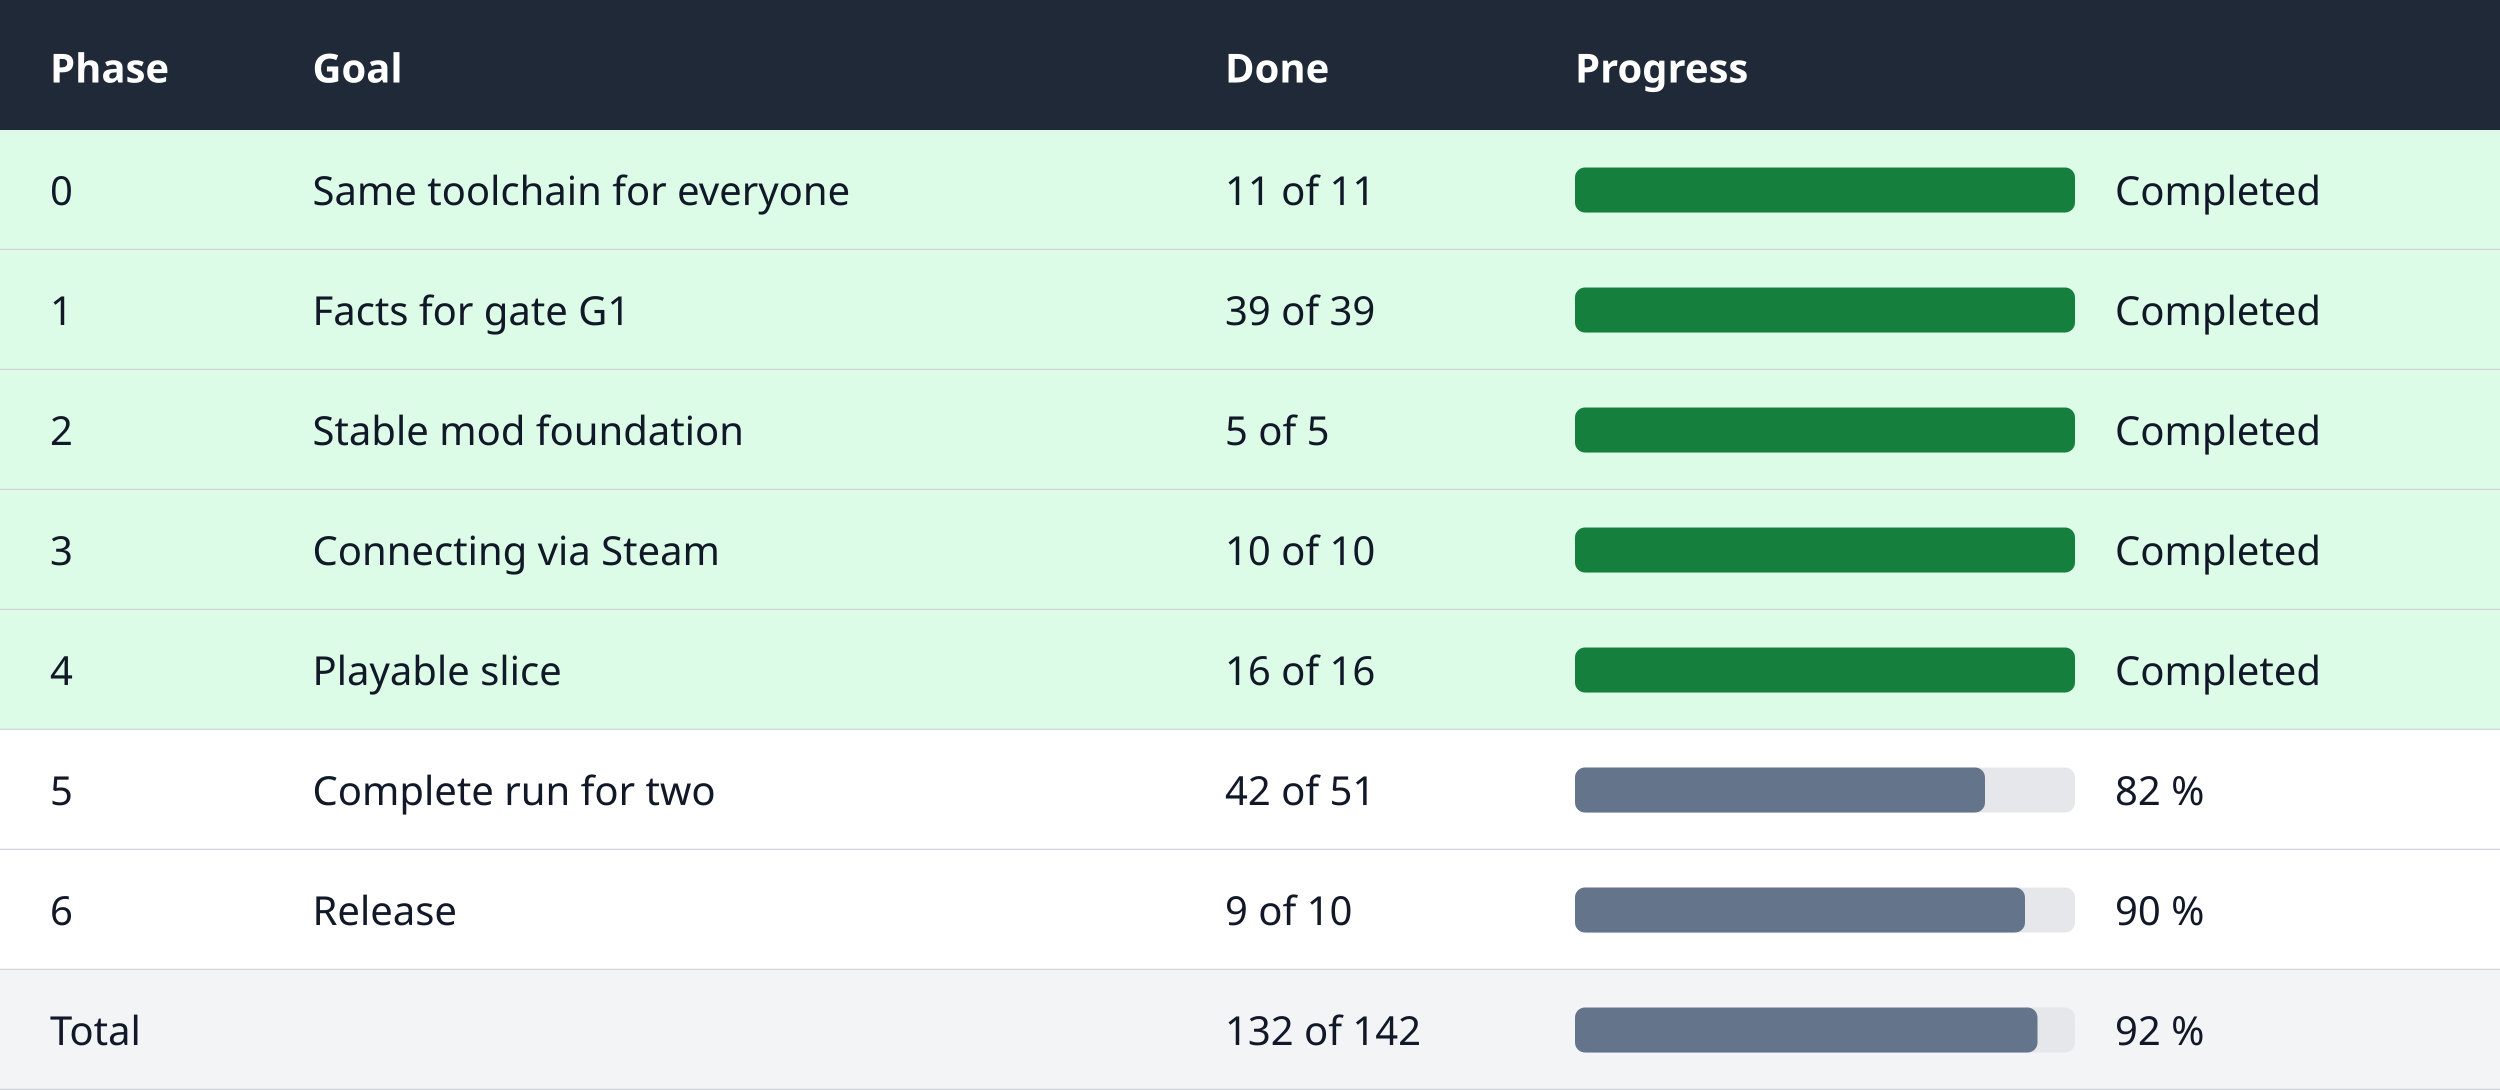
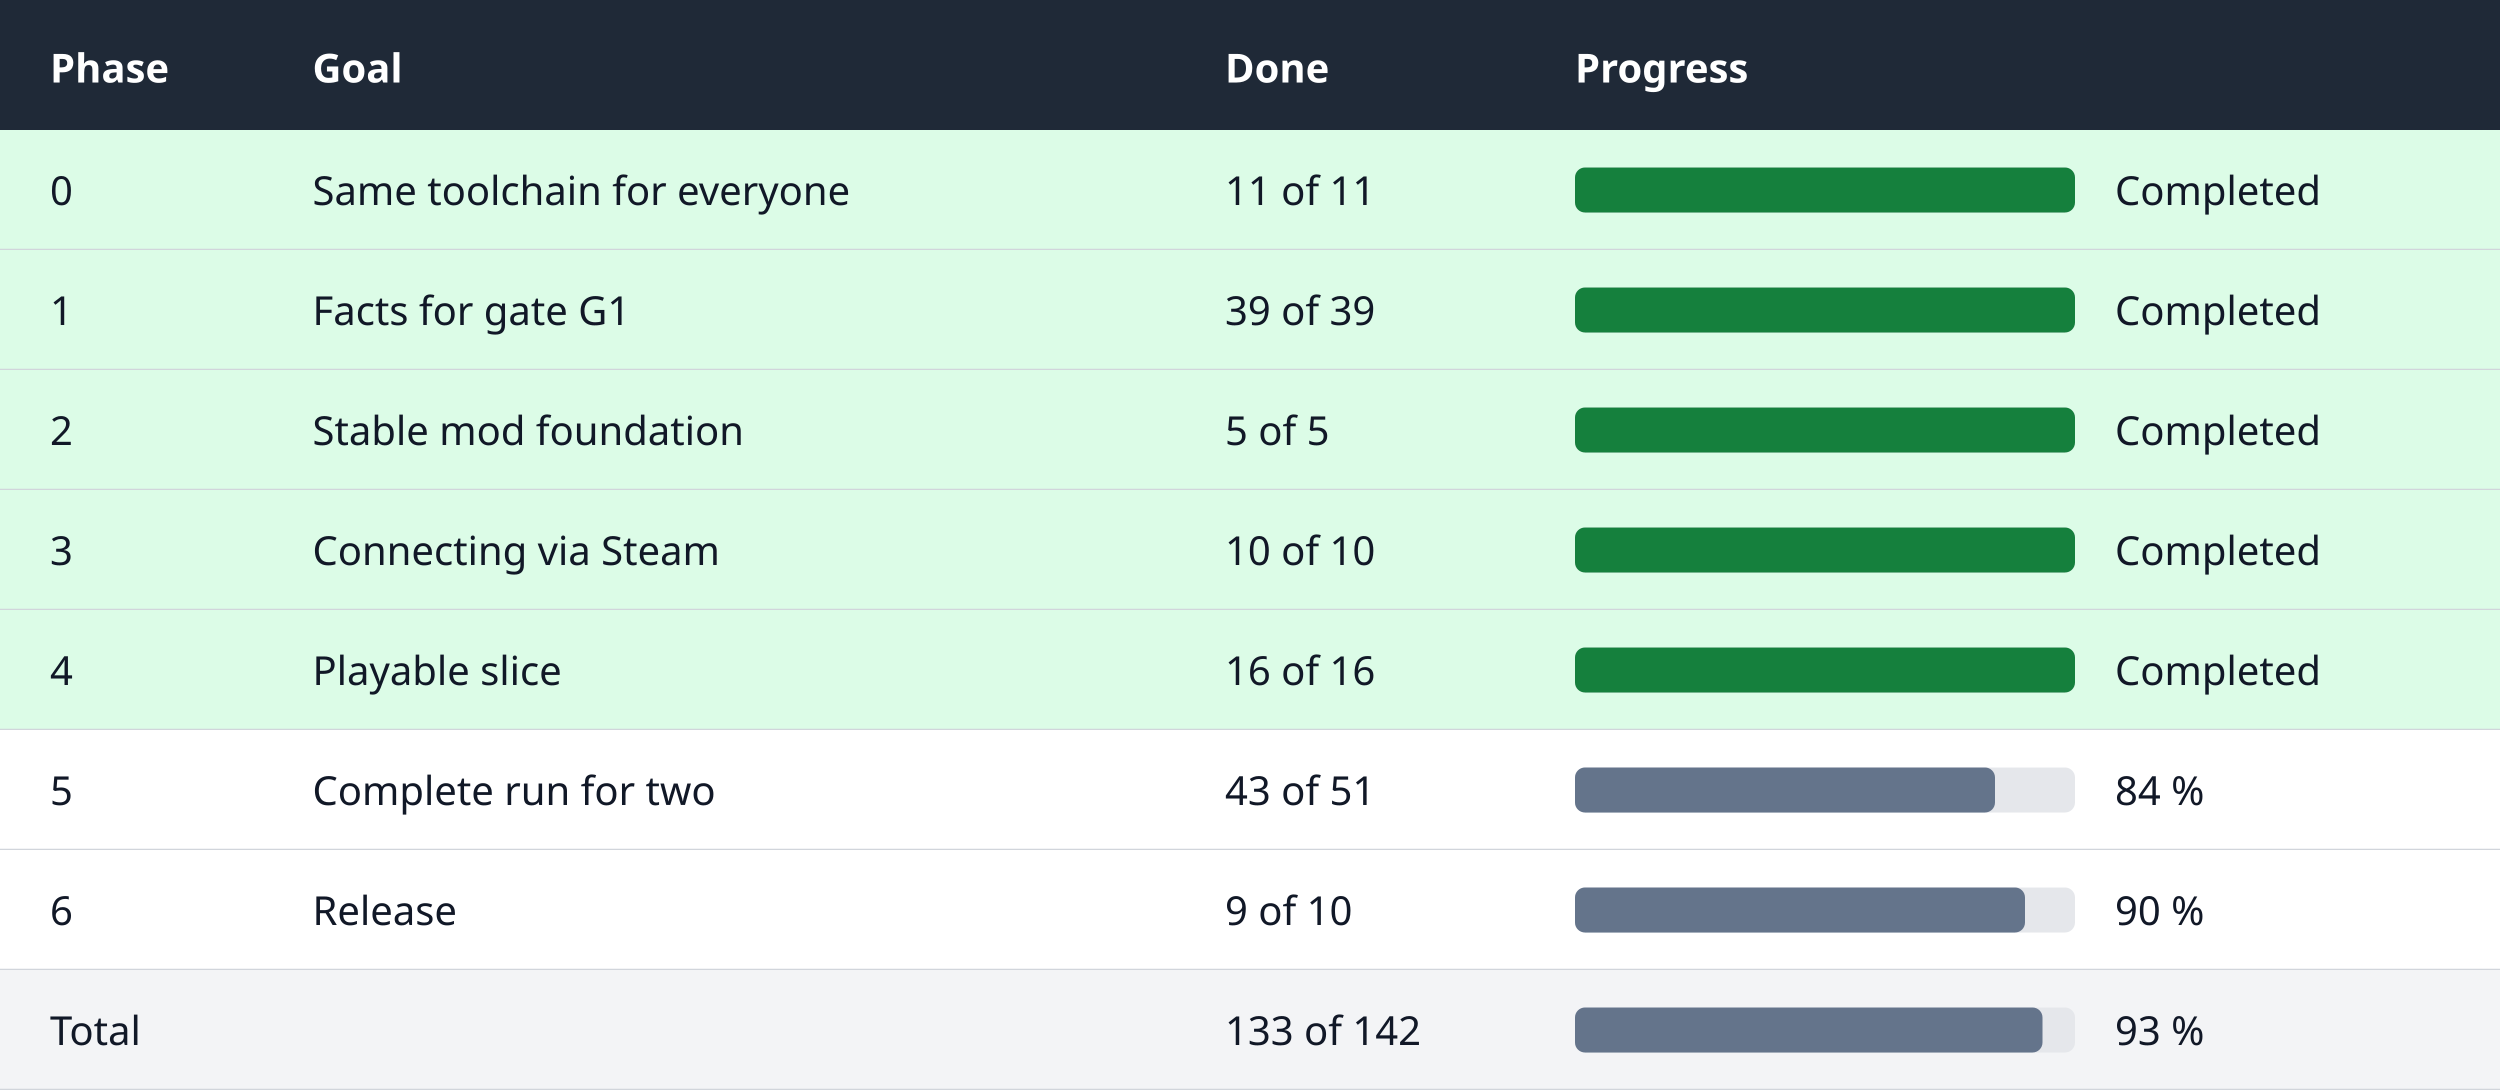
<svg xmlns="http://www.w3.org/2000/svg" width="1000" height="436" viewBox="0 0 1000 436" role="img" aria-labelledby="title desc">
  <g font-family="Segoe UI, sans-serif" font-size="16" fill="#111827">
    <rect width="1000" height="52" fill="#1f2937" />
    <text x="20" y="33" fill="#ffffff" font-weight="600">Phase</text>
    <text x="125" y="33" fill="#ffffff" font-weight="600">Goal</text>
    <text x="490" y="33" fill="#ffffff" font-weight="600">Done</text>
    <text x="630" y="33" fill="#ffffff" font-weight="600">Progress</text>
    <g id="phase-0">
      <rect y="52" width="1000" height="48" fill="#dcfce7" />
      <path d="M0 100H1000" stroke="#d1d5db" />
      <text x="20" y="82">0</text>
      <text x="125" y="82">Same toolchain for everyone</text>
      <text x="490" y="82">11 of 11</text>
      <rect x="630" y="67" width="200" height="18" rx="4" fill="#e5e7eb" />
      <rect x="630" y="67" width="200" height="18" rx="4" fill="#15803d" />
      <text x="846" y="82">Completed</text>
    </g>
    <g id="phase-1">
      <rect y="100" width="1000" height="48" fill="#dcfce7" />
      <path d="M0 148H1000" stroke="#d1d5db" />
      <text x="20" y="130">1</text>
      <text x="125" y="130">Facts for gate G1</text>
      <text x="490" y="130">39 of 39</text>
      <rect x="630" y="115" width="200" height="18" rx="4" fill="#e5e7eb" />
      <rect x="630" y="115" width="200" height="18" rx="4" fill="#15803d" />
      <text x="846" y="130">Completed</text>
    </g>
    <g id="phase-2">
      <rect y="148" width="1000" height="48" fill="#dcfce7" />
      <path d="M0 196H1000" stroke="#d1d5db" />
      <text x="20" y="178">2</text>
      <text x="125" y="178">Stable mod foundation</text>
      <text x="490" y="178">5 of 5</text>
      <rect x="630" y="163" width="200" height="18" rx="4" fill="#e5e7eb" />
      <rect x="630" y="163" width="200" height="18" rx="4" fill="#15803d" />
      <text x="846" y="178">Completed</text>
    </g>
    <g id="phase-3">
      <rect y="196" width="1000" height="48" fill="#dcfce7" />
      <path d="M0 244H1000" stroke="#d1d5db" />
      <text x="20" y="226">3</text>
      <text x="125" y="226">Connecting via Steam</text>
      <text x="490" y="226">10 of 10</text>
      <rect x="630" y="211" width="200" height="18" rx="4" fill="#e5e7eb" />
      <rect x="630" y="211" width="200" height="18" rx="4" fill="#15803d" />
      <text x="846" y="226">Completed</text>
    </g>
    <g id="phase-4">
      <rect y="244" width="1000" height="48" fill="#dcfce7" />
      <path d="M0 292H1000" stroke="#d1d5db" />
      <text x="20" y="274">4</text>
      <text x="125" y="274">Playable slice</text>
      <text x="490" y="274">16 of 16</text>
      <rect x="630" y="259" width="200" height="18" rx="4" fill="#e5e7eb" />
      <rect x="630" y="259" width="200" height="18" rx="4" fill="#15803d" />
      <text x="846" y="274">Completed</text>
    </g>
    <g id="phase-5">
      <rect y="292" width="1000" height="48" fill="#ffffff" />
      <path d="M0 340H1000" stroke="#d1d5db" />
      <text x="20" y="322">5</text>
      <text x="125" y="322">Complete run for two</text>
-       <text x="490" y="322">42 of 51</text>
+       <text x="490" y="322">43 of 51</text>
      <rect x="630" y="307" width="200" height="18" rx="4" fill="#e5e7eb" />
-       <rect x="630" y="307" width="164" height="18" rx="4" fill="#64748b" />
-       <text x="846" y="322">82 %</text>
+       <rect x="630" y="307" width="168" height="18" rx="4" fill="#64748b" />
+       <text x="846" y="322">84 %</text>
    </g>
    <g id="phase-6">
      <rect y="340" width="1000" height="48" fill="#ffffff" />
      <path d="M0 388H1000" stroke="#d1d5db" />
      <text x="20" y="370">6</text>
      <text x="125" y="370">Release</text>
      <text x="490" y="370">9 of 10</text>
      <rect x="630" y="355" width="200" height="18" rx="4" fill="#e5e7eb" />
      <rect x="630" y="355" width="180" height="18" rx="4" fill="#64748b" />
      <text x="846" y="370">90 %</text>
    </g>
    <g id="phase-total">
      <rect y="388" width="1000" height="48" fill="#f3f4f6" />
      <path d="M0 436H1000" stroke="#d1d5db" />
      <text x="20" y="418">Total</text>
      <text x="125" y="418" />
-       <text x="490" y="418">132 of 142</text>
+       <text x="490" y="418">133 of 142</text>
      <rect x="630" y="403" width="200" height="18" rx="4" fill="#e5e7eb" />
-       <rect x="630" y="403" width="185" height="18" rx="4" fill="#64748b" />
-       <text x="846" y="418">92 %</text>
+       <rect x="630" y="403" width="187" height="18" rx="4" fill="#64748b" />
+       <text x="846" y="418">93 %</text>
    </g>
  </g>
</svg>
